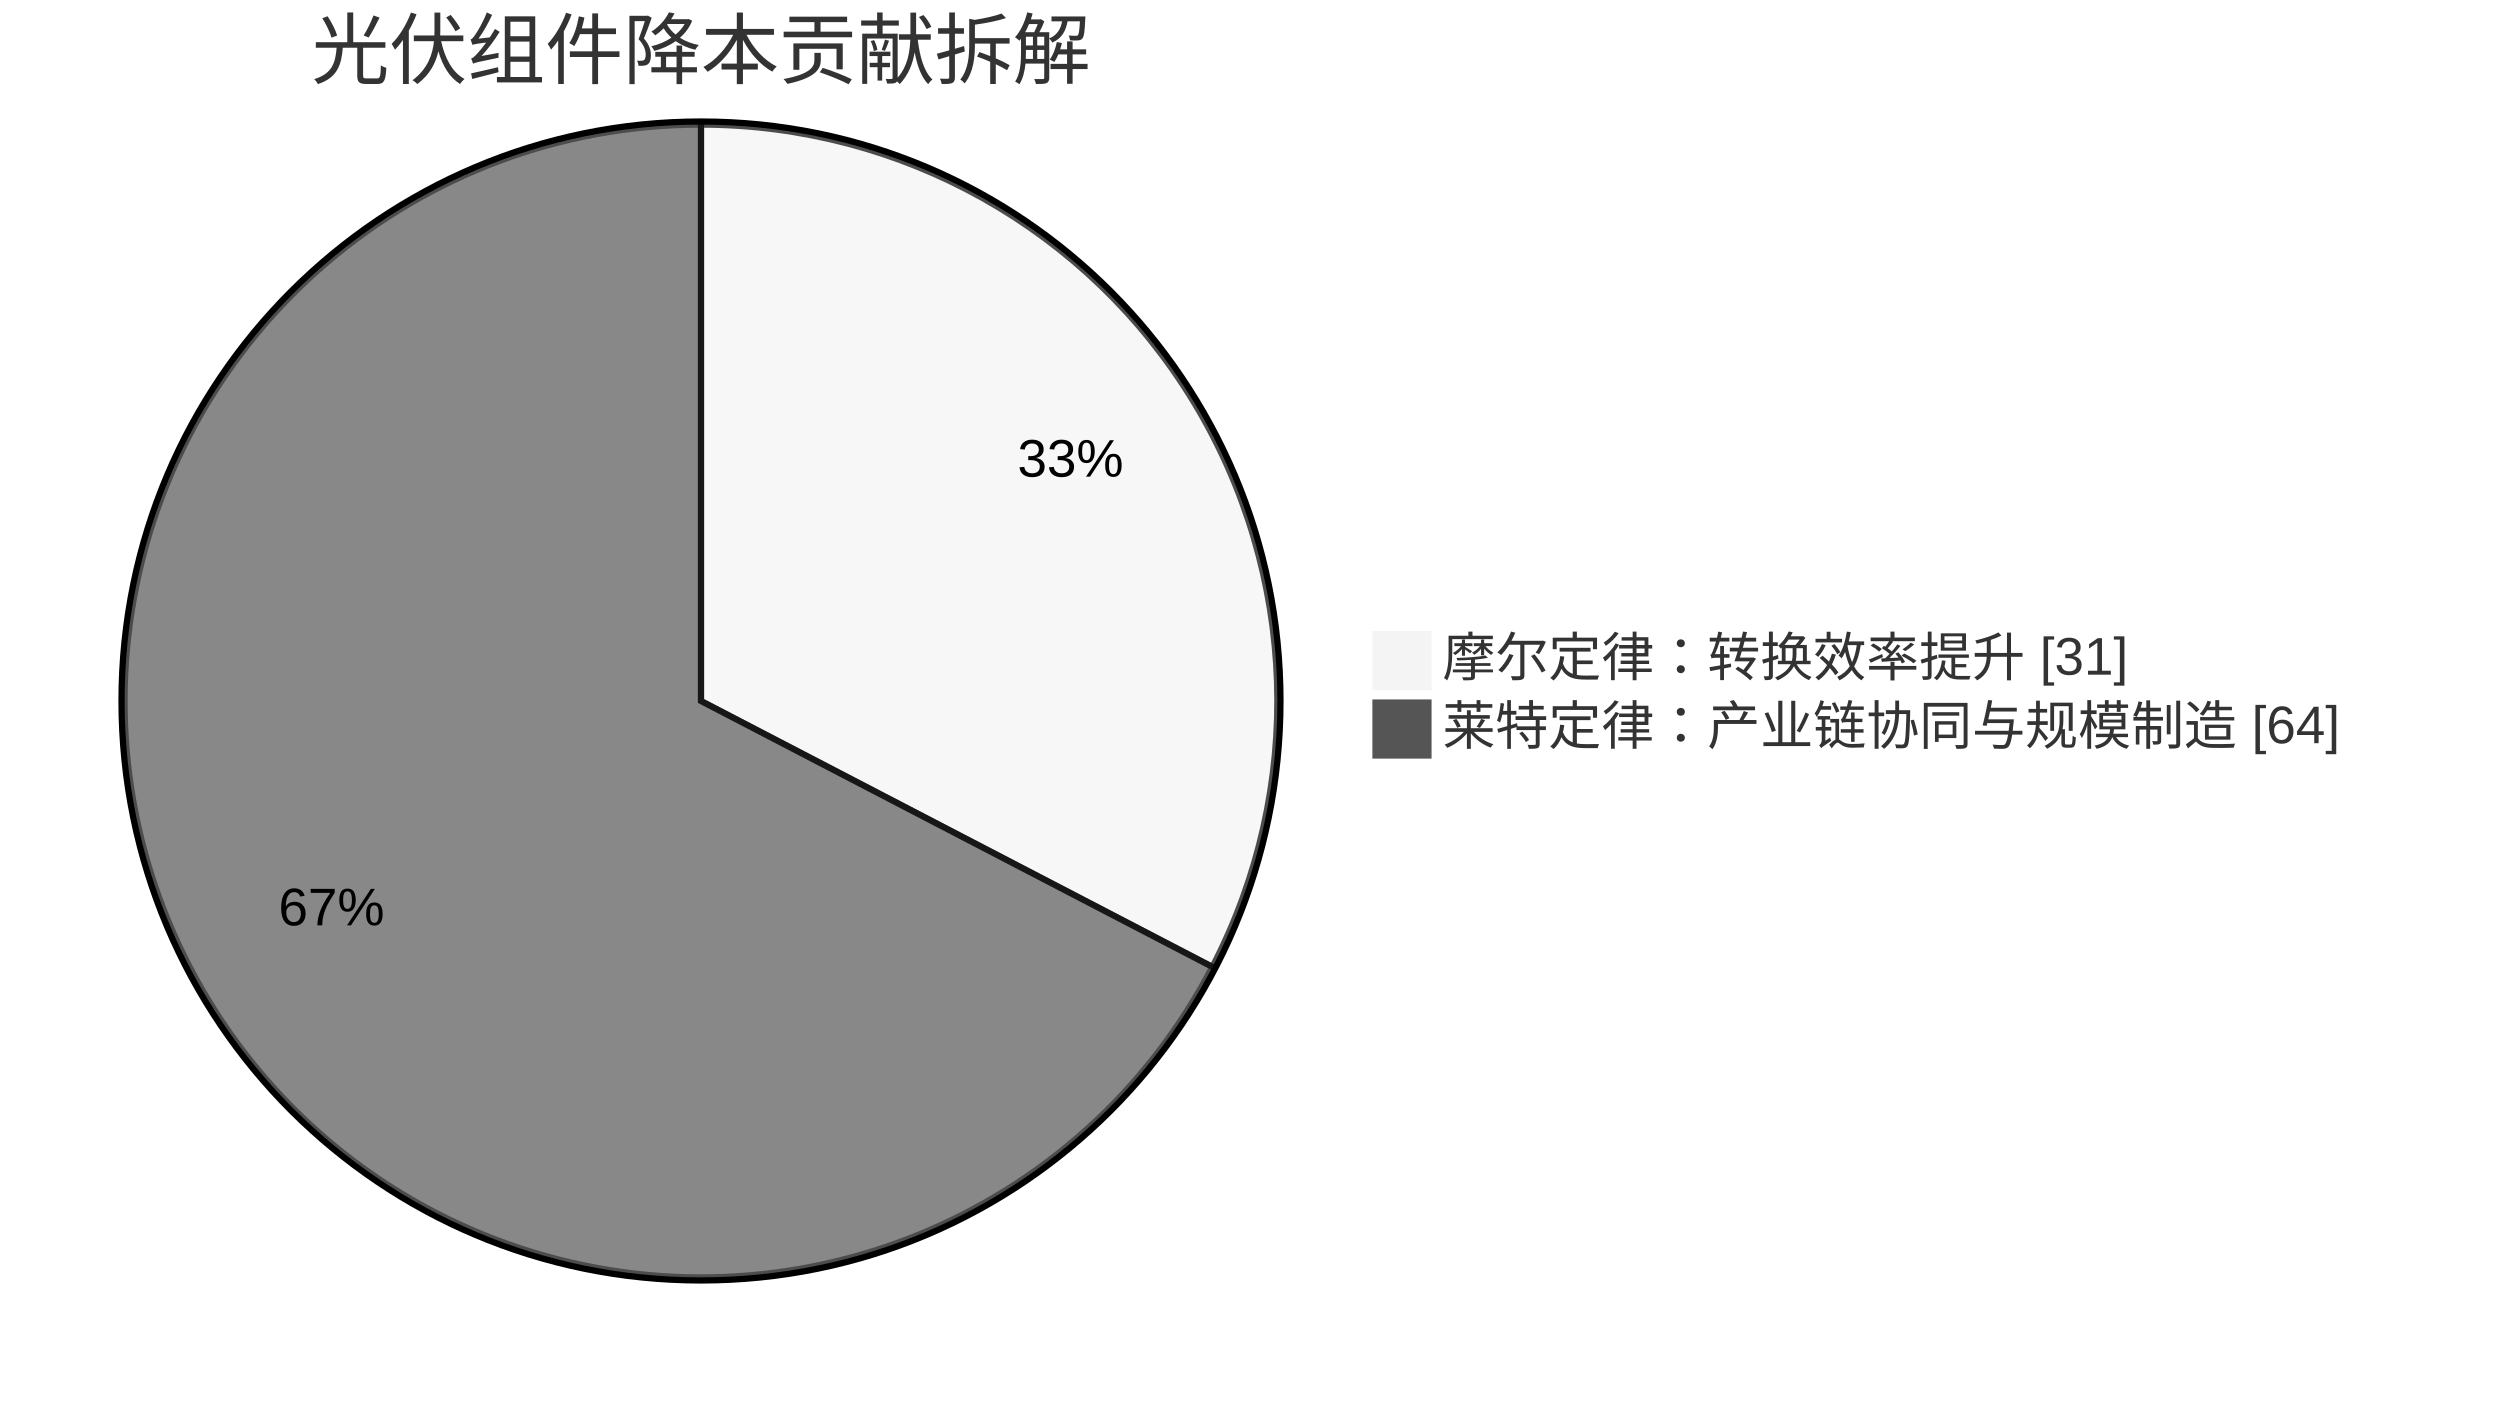
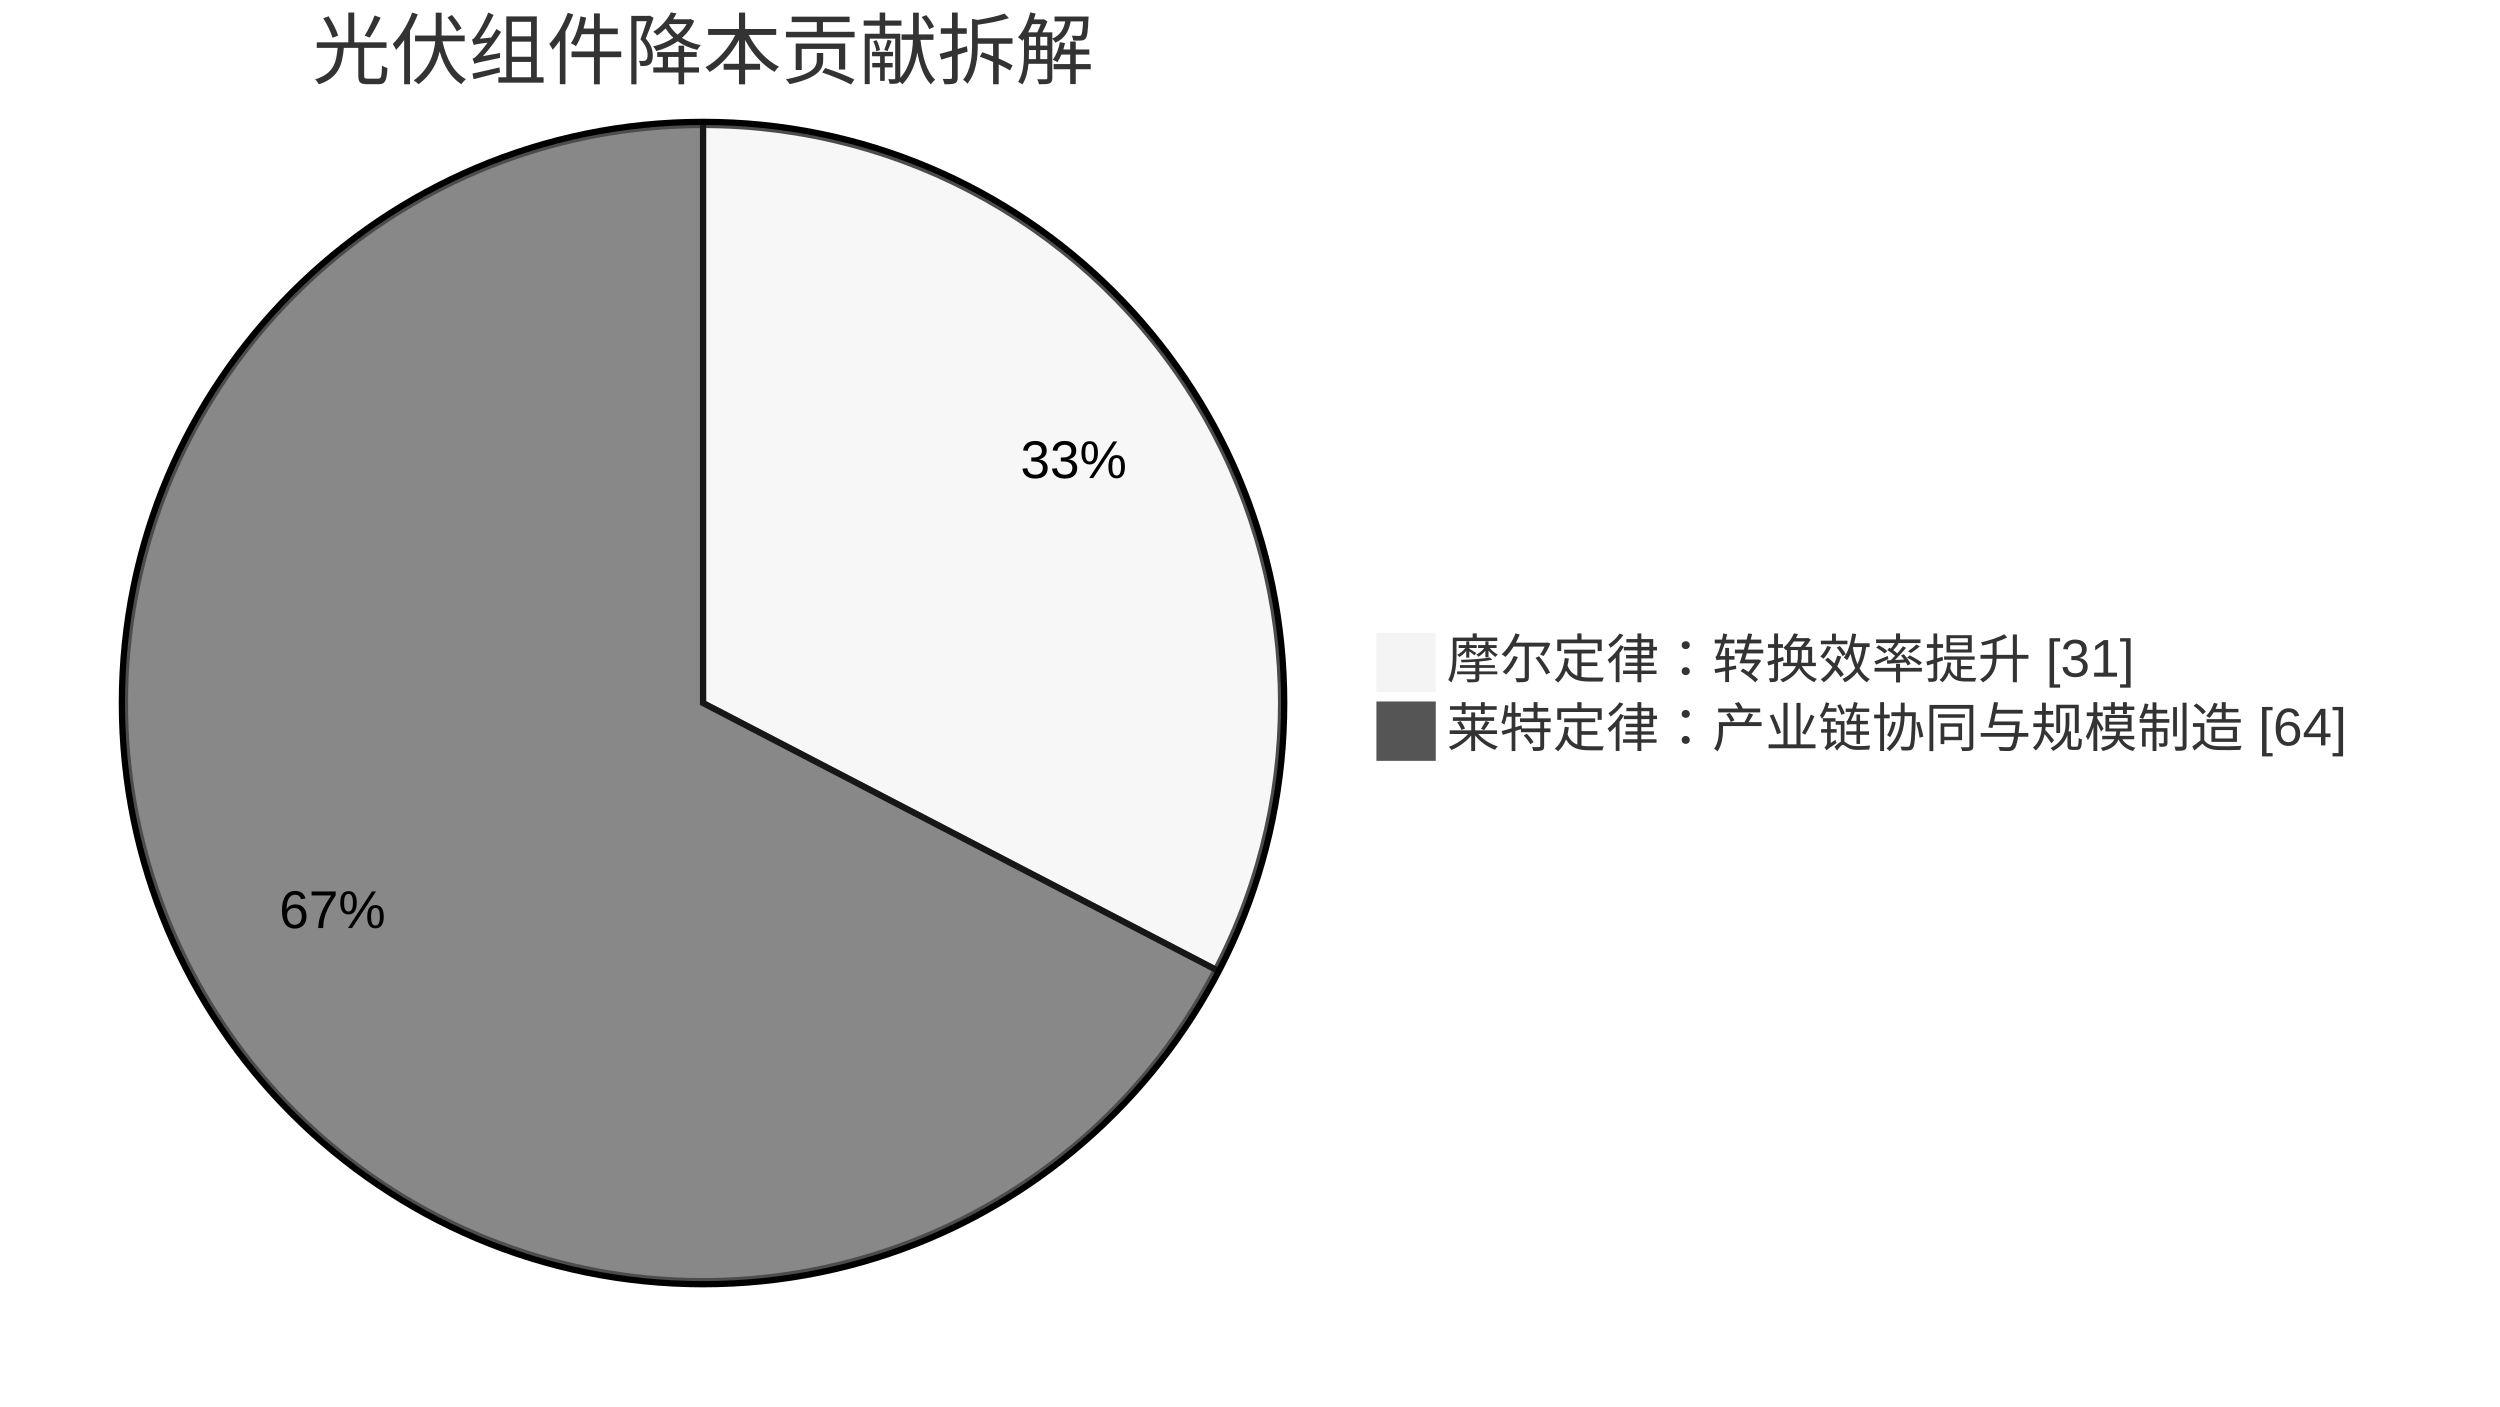
- <svg xmlns="http://www.w3.org/2000/svg" width="802.438" height="450" id="my-svg" viewBox="0 0 802.438 450" style="max-width: 802.438px; background-color: white;" role="graphics-document document" aria-roledescription="pie">
-   <style>#my-svg{font-family:"trebuchet ms",verdana,arial,sans-serif;font-size:16px;fill:#000000;}@keyframes edge-animation-frame{from{stroke-dashoffset:0;}}@keyframes dash{to{stroke-dashoffset:0;}}#my-svg .edge-animation-slow{stroke-dasharray:9,5!important;stroke-dashoffset:900;animation:dash 50s linear infinite;stroke-linecap:round;}#my-svg .edge-animation-fast{stroke-dasharray:9,5!important;stroke-dashoffset:900;animation:dash 20s linear infinite;stroke-linecap:round;}#my-svg .error-icon{fill:#552222;}#my-svg .error-text{fill:#552222;stroke:#552222;}#my-svg .edge-thickness-normal{stroke-width:1px;}#my-svg .edge-thickness-thick{stroke-width:3.5px;}#my-svg .edge-pattern-solid{stroke-dasharray:0;}#my-svg .edge-thickness-invisible{stroke-width:0;fill:none;}#my-svg .edge-pattern-dashed{stroke-dasharray:3;}#my-svg .edge-pattern-dotted{stroke-dasharray:2;}#my-svg .marker{fill:#666;stroke:#666;}#my-svg .marker.cross{stroke:#666;}#my-svg svg{font-family:"trebuchet ms",verdana,arial,sans-serif;font-size:16px;}#my-svg p{margin:0;}#my-svg .pieCircle{stroke:black;stroke-width:2px;opacity:0.7;}#my-svg .pieOuterCircle{stroke:black;stroke-width:2px;fill:none;}#my-svg .pieTitleText{text-anchor:middle;font-size:25px;fill:#333;font-family:"trebuchet ms",verdana,arial,sans-serif;}#my-svg .slice{font-family:"trebuchet ms",verdana,arial,sans-serif;fill:#000000;font-size:17px;}#my-svg .legend text{fill:#333;font-family:"trebuchet ms",verdana,arial,sans-serif;font-size:17px;}#my-svg .node .neo-node{stroke:#999;}#my-svg [data-look="neo"].node rect,#my-svg [data-look="neo"].cluster rect,#my-svg [data-look="neo"].node polygon{stroke:url(#my-svg-gradient);filter:drop-shadow( 1px 2px 2px rgba(185,185,185,1));}#my-svg [data-look="neo"].node path{stroke:url(#my-svg-gradient);stroke-width:1px;}#my-svg [data-look="neo"].node .outer-path{filter:drop-shadow( 1px 2px 2px rgba(185,185,185,1));}#my-svg [data-look="neo"].node .neo-line path{stroke:#999;filter:none;}#my-svg [data-look="neo"].node circle{stroke:url(#my-svg-gradient);filter:drop-shadow( 1px 2px 2px rgba(185,185,185,1));}#my-svg [data-look="neo"].node circle .state-start{fill:#000000;}#my-svg [data-look="neo"].icon-shape .icon{fill:url(#my-svg-gradient);filter:drop-shadow( 1px 2px 2px rgba(185,185,185,1));}#my-svg [data-look="neo"].icon-shape .icon-neo path{stroke:url(#my-svg-gradient);filter:drop-shadow( 1px 2px 2px rgba(185,185,185,1));}#my-svg :root{--mermaid-font-family:"trebuchet ms",verdana,arial,sans-serif;}</style>
+ <svg xmlns="http://www.w3.org/2000/svg" width="800.094" height="450" id="my-svg" viewBox="0 0 800.094 450" style="max-width: 800.094px; background-color: white;" role="graphics-document document" aria-roledescription="pie">
+   <style>#my-svg{font-family:"trebuchet ms",verdana,arial,sans-serif;font-size:16px;fill:#000000;}@keyframes edge-animation-frame{from{stroke-dashoffset:0;}}@keyframes dash{to{stroke-dashoffset:0;}}#my-svg .edge-animation-slow{stroke-dasharray:9,5!important;stroke-dashoffset:900;animation:dash 50s linear infinite;stroke-linecap:round;}#my-svg .edge-animation-fast{stroke-dasharray:9,5!important;stroke-dashoffset:900;animation:dash 20s linear infinite;stroke-linecap:round;}#my-svg .error-icon{fill:#552222;}#my-svg .error-text{fill:#552222;stroke:#552222;}#my-svg .edge-thickness-normal{stroke-width:1px;}#my-svg .edge-thickness-thick{stroke-width:3.5px;}#my-svg .edge-pattern-solid{stroke-dasharray:0;}#my-svg .edge-thickness-invisible{stroke-width:0;fill:none;}#my-svg .edge-pattern-dashed{stroke-dasharray:3;}#my-svg .edge-pattern-dotted{stroke-dasharray:2;}#my-svg .marker{fill:#666;stroke:#666;}#my-svg .marker.cross{stroke:#666;}#my-svg svg{font-family:"trebuchet ms",verdana,arial,sans-serif;font-size:16px;}#my-svg p{margin:0;}#my-svg .pieCircle{stroke:black;stroke-width:2px;opacity:0.7;}#my-svg .pieCircle.highlighted{scale:1.05;opacity:1;}#my-svg .pieCircle.highlightedOnHover:hover{transition-duration:250ms;scale:1.05;opacity:1;}#my-svg .pieOuterCircle{stroke:black;stroke-width:2px;fill:none;}#my-svg .pieTitleText{text-anchor:middle;font-size:25px;fill:#333;font-family:"trebuchet ms",verdana,arial,sans-serif;}#my-svg .slice{font-family:"trebuchet ms",verdana,arial,sans-serif;fill:#000000;font-size:17px;}#my-svg .legend text{fill:#333;font-family:"trebuchet ms",verdana,arial,sans-serif;font-size:17px;}#my-svg .node .neo-node{stroke:#999;}#my-svg [data-look="neo"].node rect,#my-svg [data-look="neo"].cluster rect,#my-svg [data-look="neo"].node polygon{stroke:url(#my-svg-gradient);filter:drop-shadow( 1px 2px 2px rgba(185,185,185,1));}#my-svg [data-look="neo"].swimlane.cluster rect{filter:none;}#my-svg [data-look="neo"].node path{stroke:url(#my-svg-gradient);stroke-width:1px;}#my-svg [data-look="neo"].node .outer-path{filter:drop-shadow( 1px 2px 2px rgba(185,185,185,1));}#my-svg [data-look="neo"].node .neo-line path{stroke:#999;filter:none;}#my-svg [data-look="neo"].node circle{stroke:url(#my-svg-gradient);filter:drop-shadow( 1px 2px 2px rgba(185,185,185,1));}#my-svg [data-look="neo"].node circle .state-start{fill:#000000;}#my-svg [data-look="neo"].icon-shape .icon{fill:url(#my-svg-gradient);filter:drop-shadow( 1px 2px 2px rgba(185,185,185,1));}#my-svg [data-look="neo"].icon-shape .icon-neo path{stroke:url(#my-svg-gradient);filter:drop-shadow( 1px 2px 2px rgba(185,185,185,1));}#my-svg :root{--mermaid-font-family:"trebuchet ms",verdana,arial,sans-serif;}</style>
  <g />
  <g transform="translate(225,225)">
-     <circle cx="0" cy="0" r="186" class="pieOuterCircle" />
-     <path d="M0,-185A185,185,0,0,1,164.136,85.348L0,0Z" fill="#F4F4F4" class="pieCircle" />
-     <path d="M164.136,85.348A185,185,0,1,1,0,-185L0,0Z" fill="#555" class="pieCircle" />
-     <text transform="translate(118.6025,-72.00703)" class="slice" style="text-anchor: middle;">33%</text>
-     <text transform="translate(-118.6025,72.00703)" class="slice" style="text-anchor: middle;">67%</text>
+     <g>
+       <circle cx="0" cy="0" r="186" class="pieOuterCircle" />
+       <path d="M0,-185A185,185,0,0,1,164.136,85.348L0,0Z" fill="#F4F4F4" class="pieCircle" />
+       <path d="M164.136,85.348A185,185,0,1,1,0,-185L0,0Z" fill="#555" class="pieCircle" />
+       <text transform="translate(118.6025,-72.00703)" class="slice" style="text-anchor: middle;">33%</text>
+       <text transform="translate(-118.6025,72.00703)" class="slice" style="text-anchor: middle;">67%</text>
+     </g>
    <text x="0" y="-200" class="pieTitleText">光伏组件降本贡献拆解</text>
    <g class="legend" transform="translate(216,-22)">
      <rect width="18" height="18" style="fill: rgb(244, 244, 244); stroke: rgb(244, 244, 244);" />
      <text x="22" y="14">摩尔定律：转换效率提升 [31]</text>
    </g>
    <g class="legend" transform="translate(216,0)">
      <rect width="18" height="18" style="fill: rgb(85, 85, 85); stroke: rgb(85, 85, 85);" />
      <text x="22" y="14">莱特定律：产业链协同与规模制造 [64]</text>
    </g>
  </g>
</svg>
